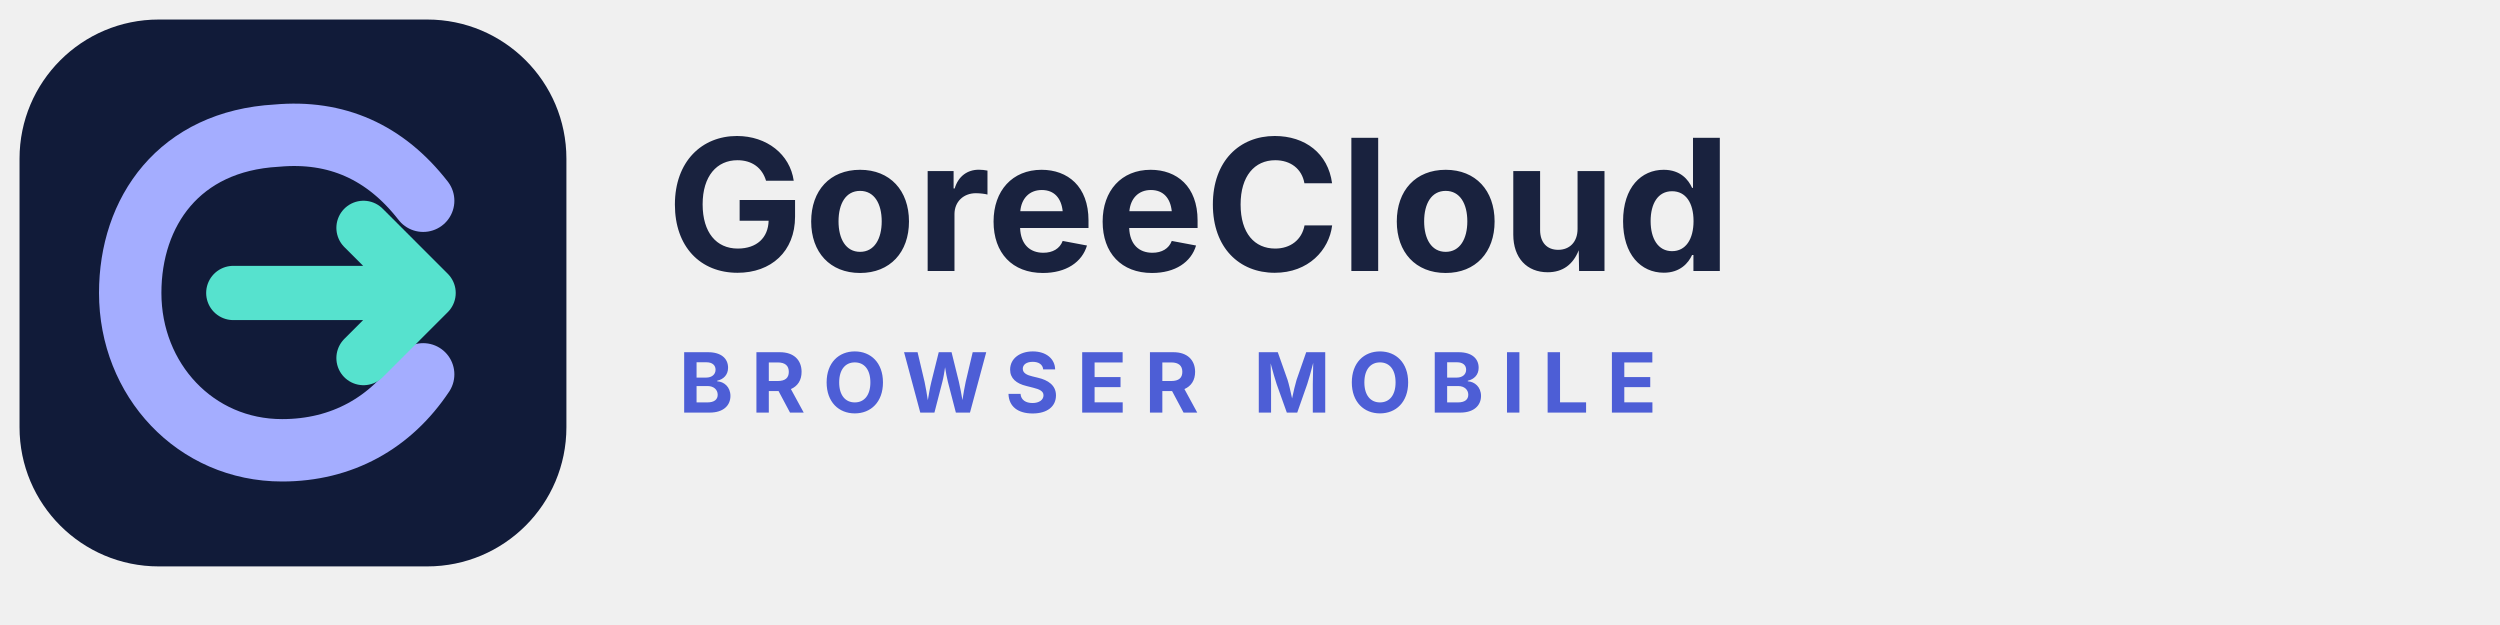
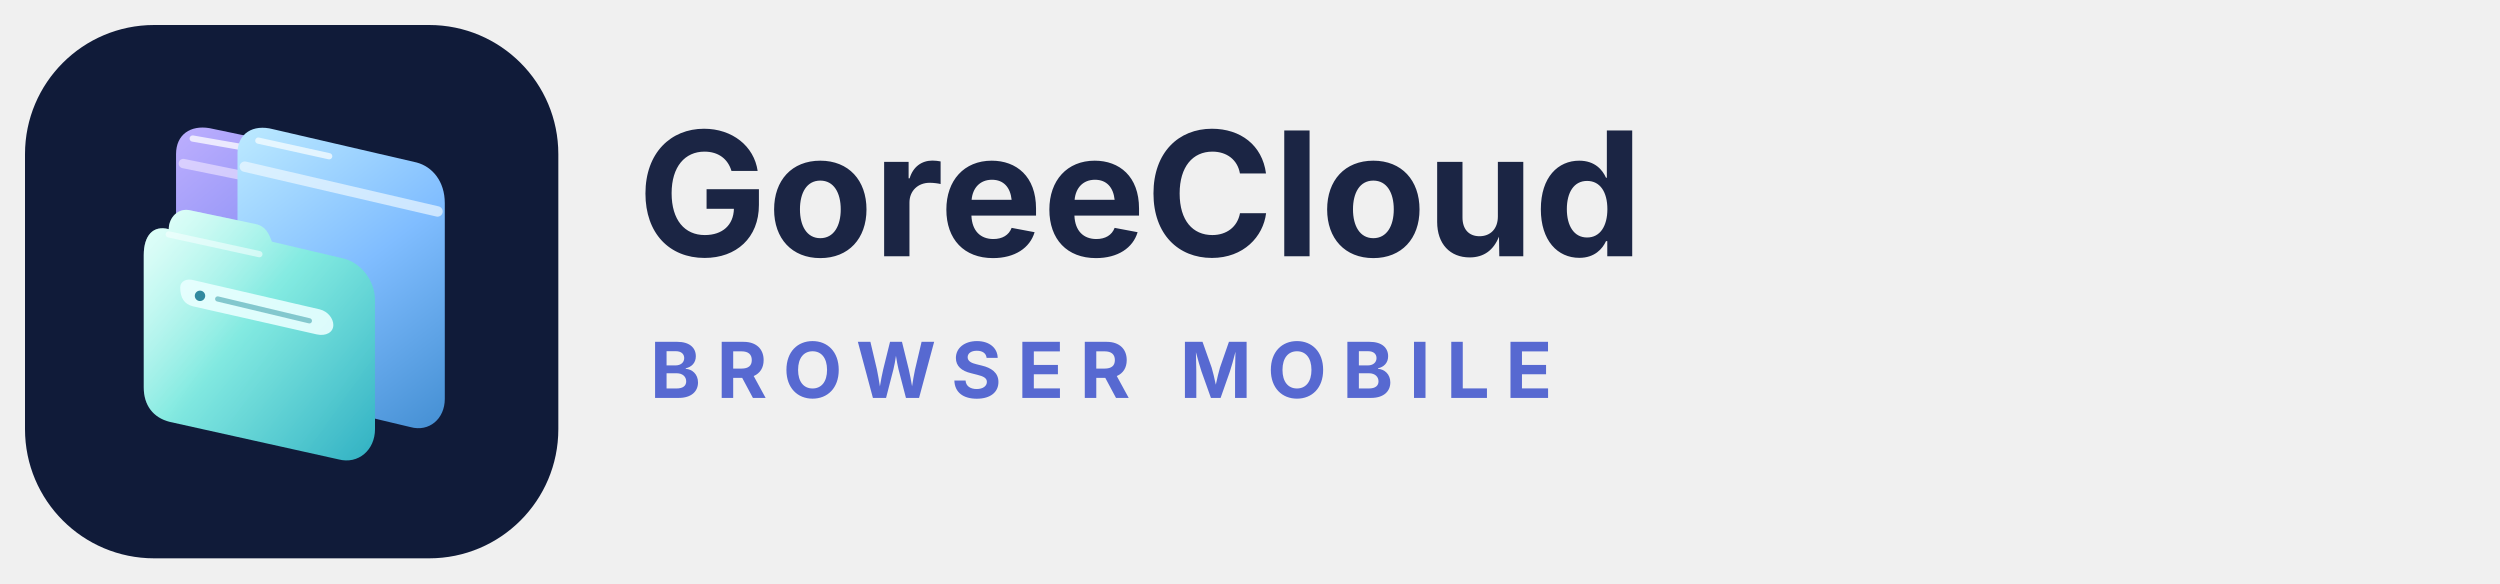
- <svg xmlns="http://www.w3.org/2000/svg" viewBox="0 0 1024 256" role="img" aria-labelledby="title desc">
-   <rect x="8" y="8" width="224" height="224" rx="57" fill="#111B39" />
-   <path d="M78 37 C71 28 62 24 51 25 C33 26 24 39 24 54 C24 70 36 83 52 83 C63 83 72 78 78 69" transform="translate(0,0) scale(2.222222)" fill="none" stroke="#A4ADFF" stroke-width="11.5" stroke-linecap="round" stroke-linejoin="round" />
-   <path d="M43 54 H79 M67 42 L79 54 L67 66" transform="scale(2.222222)" fill="none" stroke="#56E2CE" stroke-width="10" stroke-linecap="round" stroke-linejoin="round" />
-   <text x="273" y="111" font-family="Inter, Noto Sans, Arial, sans-serif" font-size="75" font-weight="750" fill="#19223E">GoreeCloud</text>
-   <text x="278" y="169" font-family="Inter, Noto Sans, Arial, sans-serif" font-size="34" font-weight="650" letter-spacing="7.1" fill="#4D5ED6">BROWSER MOBILE</text>
+ <svg xmlns="http://www.w3.org/2000/svg" viewBox="0 0 1200 280" role="img" aria-labelledby="title desc">
+   <defs>
+     <linearGradient id="tile" x1="11" y1="15" x2="500" y2="506" gradientUnits="userSpaceOnUse">
+       <stop stop-color="#1E2E54" />
+       <stop offset=".56" stop-color="#101B39" />
+       <stop offset="1" stop-color="#071226" />
+     </linearGradient>
+     <linearGradient id="iris" x1="122" y1="94" x2="350" y2="368" gradientUnits="userSpaceOnUse">
+       <stop stop-color="#C3B2FF" />
+       <stop offset=".48" stop-color="#8C91F5" />
+       <stop offset="1" stop-color="#5D77D9" />
+     </linearGradient>
+     <linearGradient id="sky" x1="192" y1="112" x2="412" y2="398" gradientUnits="userSpaceOnUse">
+       <stop stop-color="#BBE9FF" />
+       <stop offset=".48" stop-color="#80BDFF" />
+       <stop offset="1" stop-color="#3F8BCF" />
+     </linearGradient>
+     <linearGradient id="lagoon" x1="110" y1="195" x2="355" y2="415" gradientUnits="userSpaceOnUse">
+       <stop stop-color="#D0FFF5" />
+       <stop offset=".42" stop-color="#78E8DE" />
+       <stop offset="1" stop-color="#2BACC1" />
+     </linearGradient>
+     <linearGradient id="gloss" x1="121" y1="218" x2="356" y2="384" gradientUnits="userSpaceOnUse">
+       <stop stop-color="#FFFFFF" stop-opacity=".37" />
+       <stop offset=".4" stop-color="#FFFFFF" stop-opacity=".08" />
+       <stop offset="1" stop-color="#FFFFFF" stop-opacity="0" />
+     </linearGradient>
+   </defs>
+   <rect x="12" y="12" width="256" height="256" rx="62" fill="#101B39" />
+   <g transform="translate(12 12) scale(.5)">
+     <path d="M145 124C145 105 159 96 177 99L311 127C329 131 340 145 340 166V342C340 362 325 376 306 372L166 342C152 339 145 329 145 313Z" fill="url(#iris)" />
+     <path d="M152 133L334 170" fill="none" stroke="#F7EEFF" stroke-opacity=".56" stroke-width="9" stroke-linecap="round" />
+     <path d="M161 109L224 120" fill="none" stroke="#FFF" stroke-opacity=".75" stroke-width="6" stroke-linecap="round" />
+     <path d="M204 123C204 104 219 95 238 100L376 132C391 136 403 150 403 171V359C403 378 388 391 370 386L223 351C211 348 204 338 204 323Z" fill="url(#sky)" />
+     <path d="M211 136L396 179" fill="none" stroke="#EEF8FF" stroke-opacity=".69" stroke-width="10" stroke-linecap="round" />
+     <path d="M224 111L292 126" fill="none" stroke="#F6FCFF" stroke-opacity=".76" stroke-width="6" stroke-linecap="round" />
+     <path d="M138 196C138 185 147 175 159 178L221 191C231 193 234 200 237 208L305 224C323 228 336 246 336 264V388C336 408 320 422 301 417L139 381C123 377 114 365 114 348V221C114 202 123 192 138 196Z" fill="url(#lagoon)" />
+     <path d="M138 196C138 185 147 175 159 178L221 191C231 193 234 200 237 208L305 224C323 228 336 246 336 264V388C336 408 320 422 301 417L139 381C123 377 114 365 114 348V221C114 202 123 192 138 196Z" fill="url(#gloss)" />
+     <path d="M138 201L225 220" fill="none" stroke="#F6FFFF" stroke-opacity=".58" stroke-width="6" stroke-linecap="round" />
+     <path d="M149 252C149 246 155 243 162 245L283 273C291 275 296 282 296 288C296 295 289 299 280 297L161 270C153 268 149 262 149 252Z" fill="#E8FFFF" fill-opacity=".91" />
+     <circle cx="168" cy="260" r="5" fill="#318A9F" />
+     <path d="M185 263L273 284" stroke="#83C8CE" stroke-width="5" stroke-linecap="round" />
+   </g>
+   <text x="306" y="123" fill="#1B2544" font-family="Inter, Noto Sans, Arial, sans-serif" font-weight="750" font-size="83">GoreeCloud</text>
+   <text x="312" y="191" fill="#5769D1" font-family="Inter, Noto Sans, Arial, sans-serif" font-weight="700" font-size="37" letter-spacing="7.5">BROWSER MOBILE</text>
</svg>
